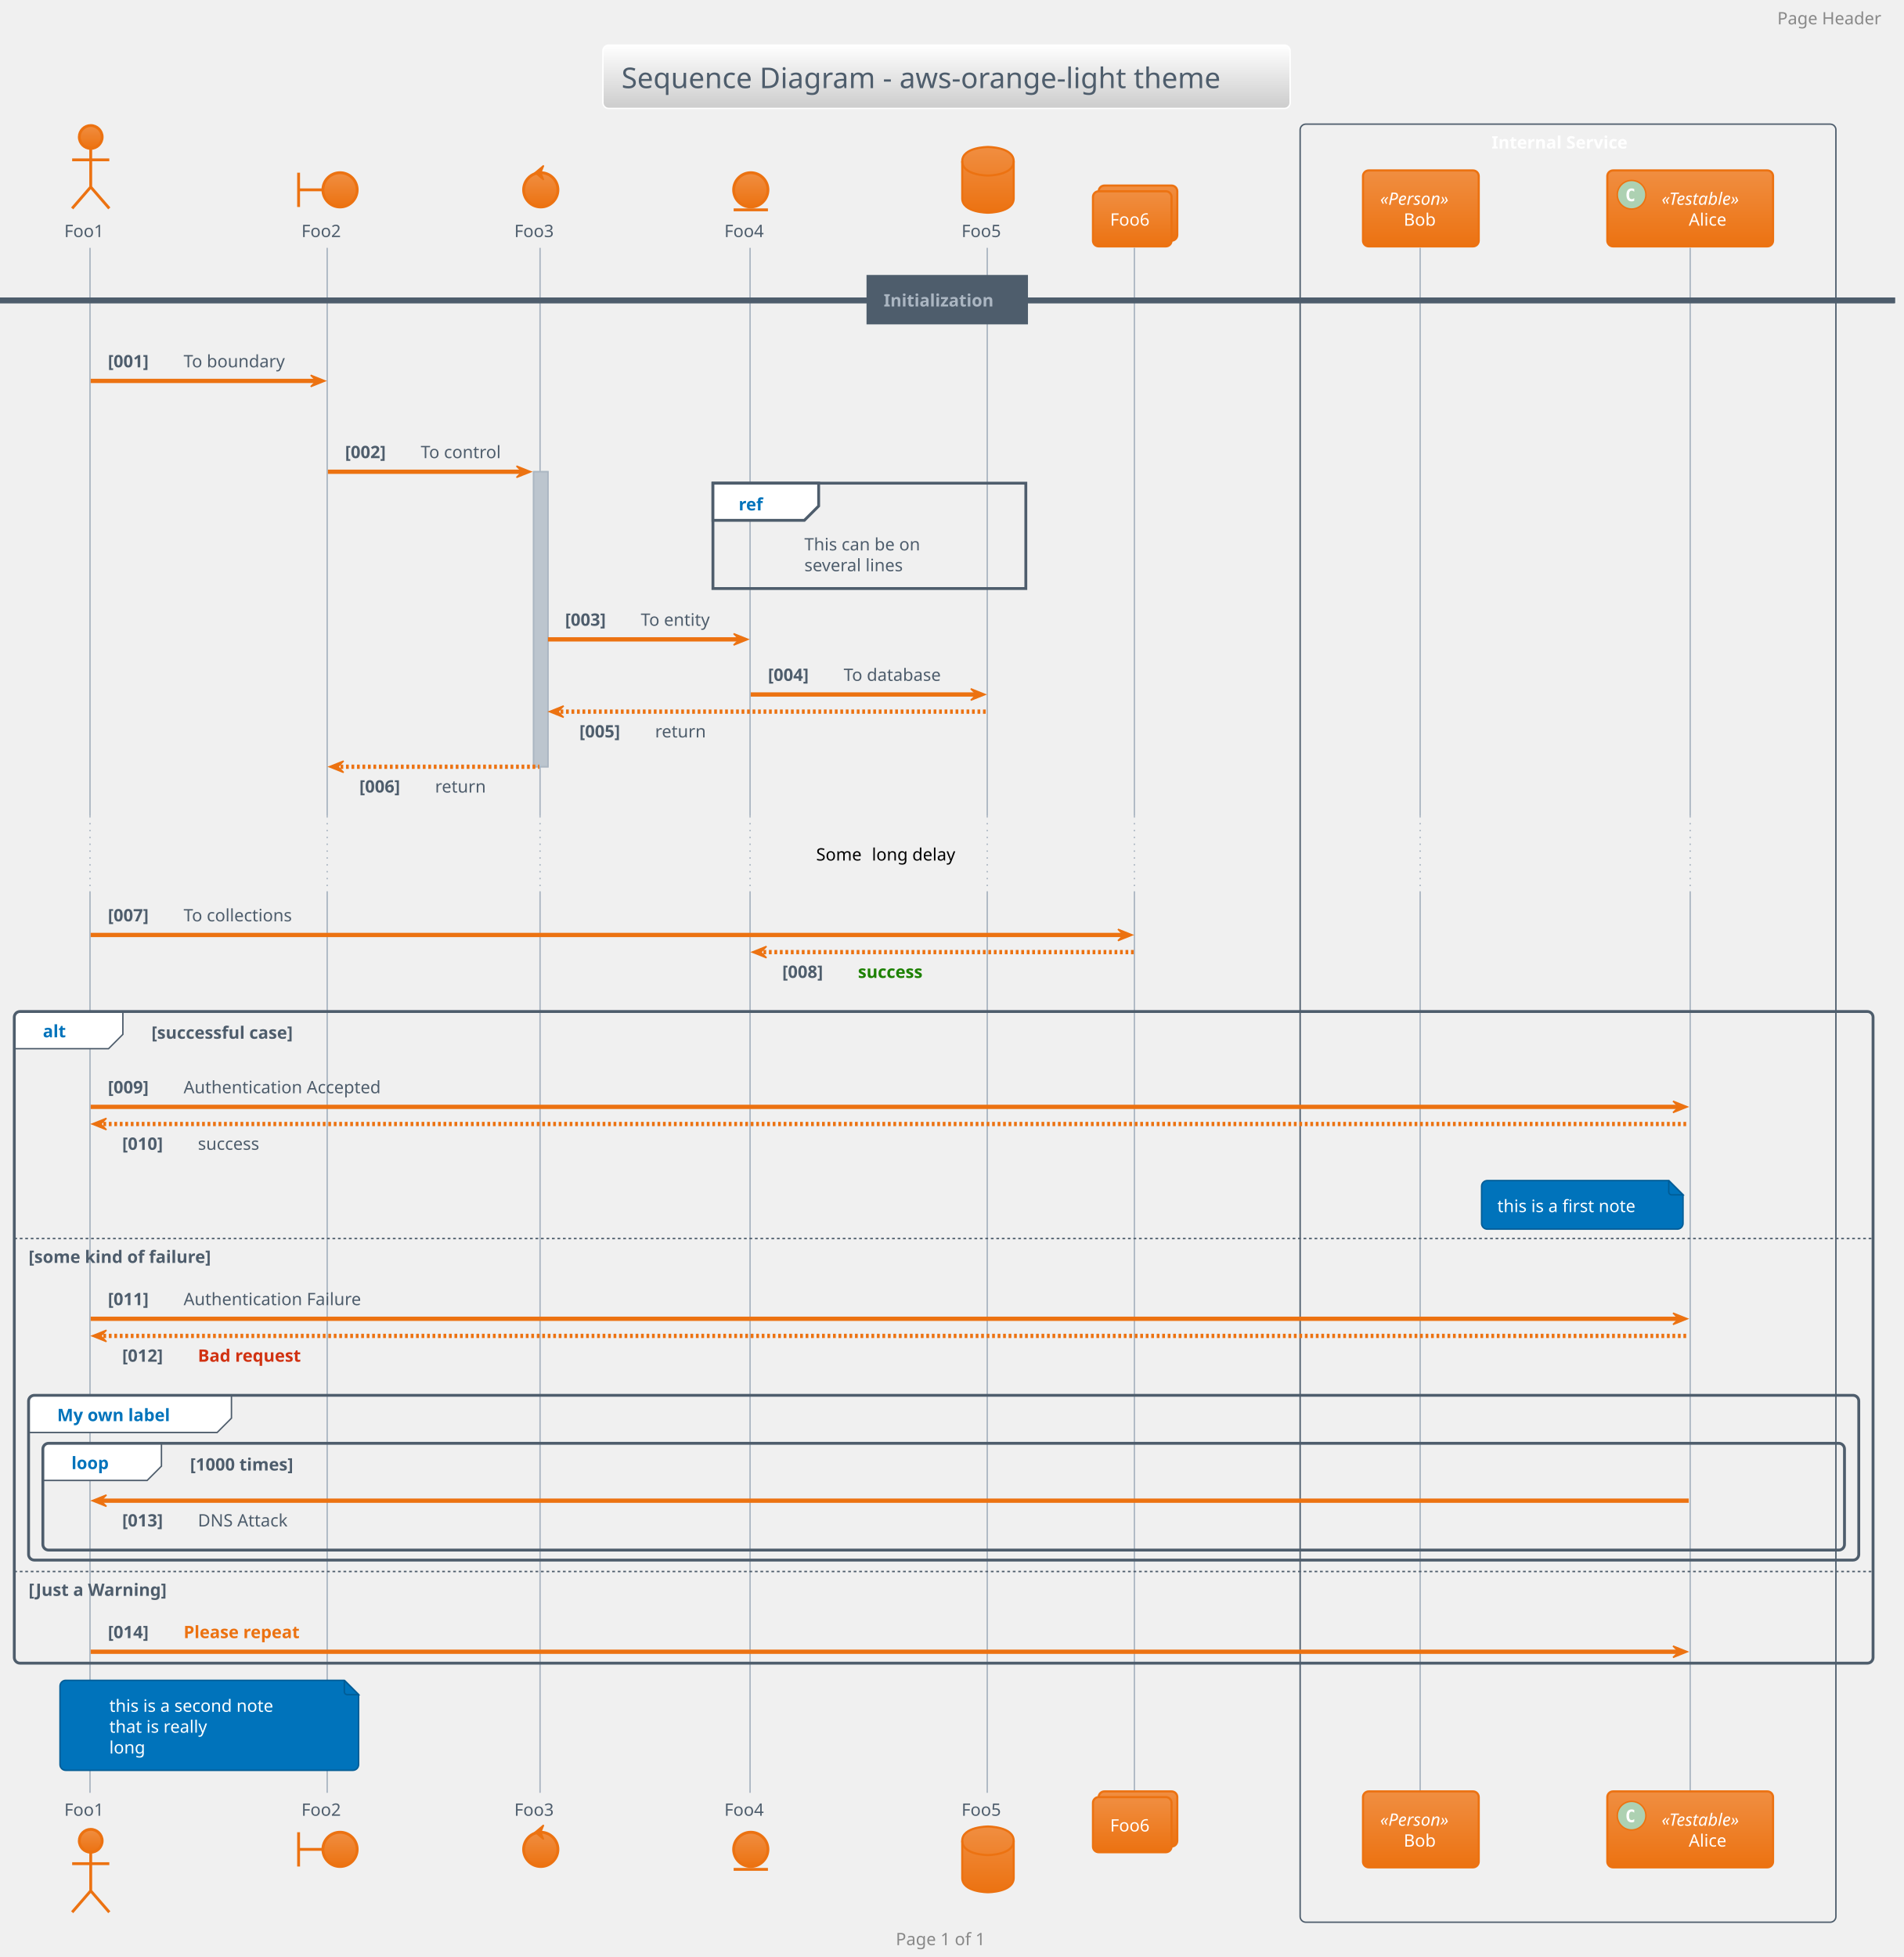
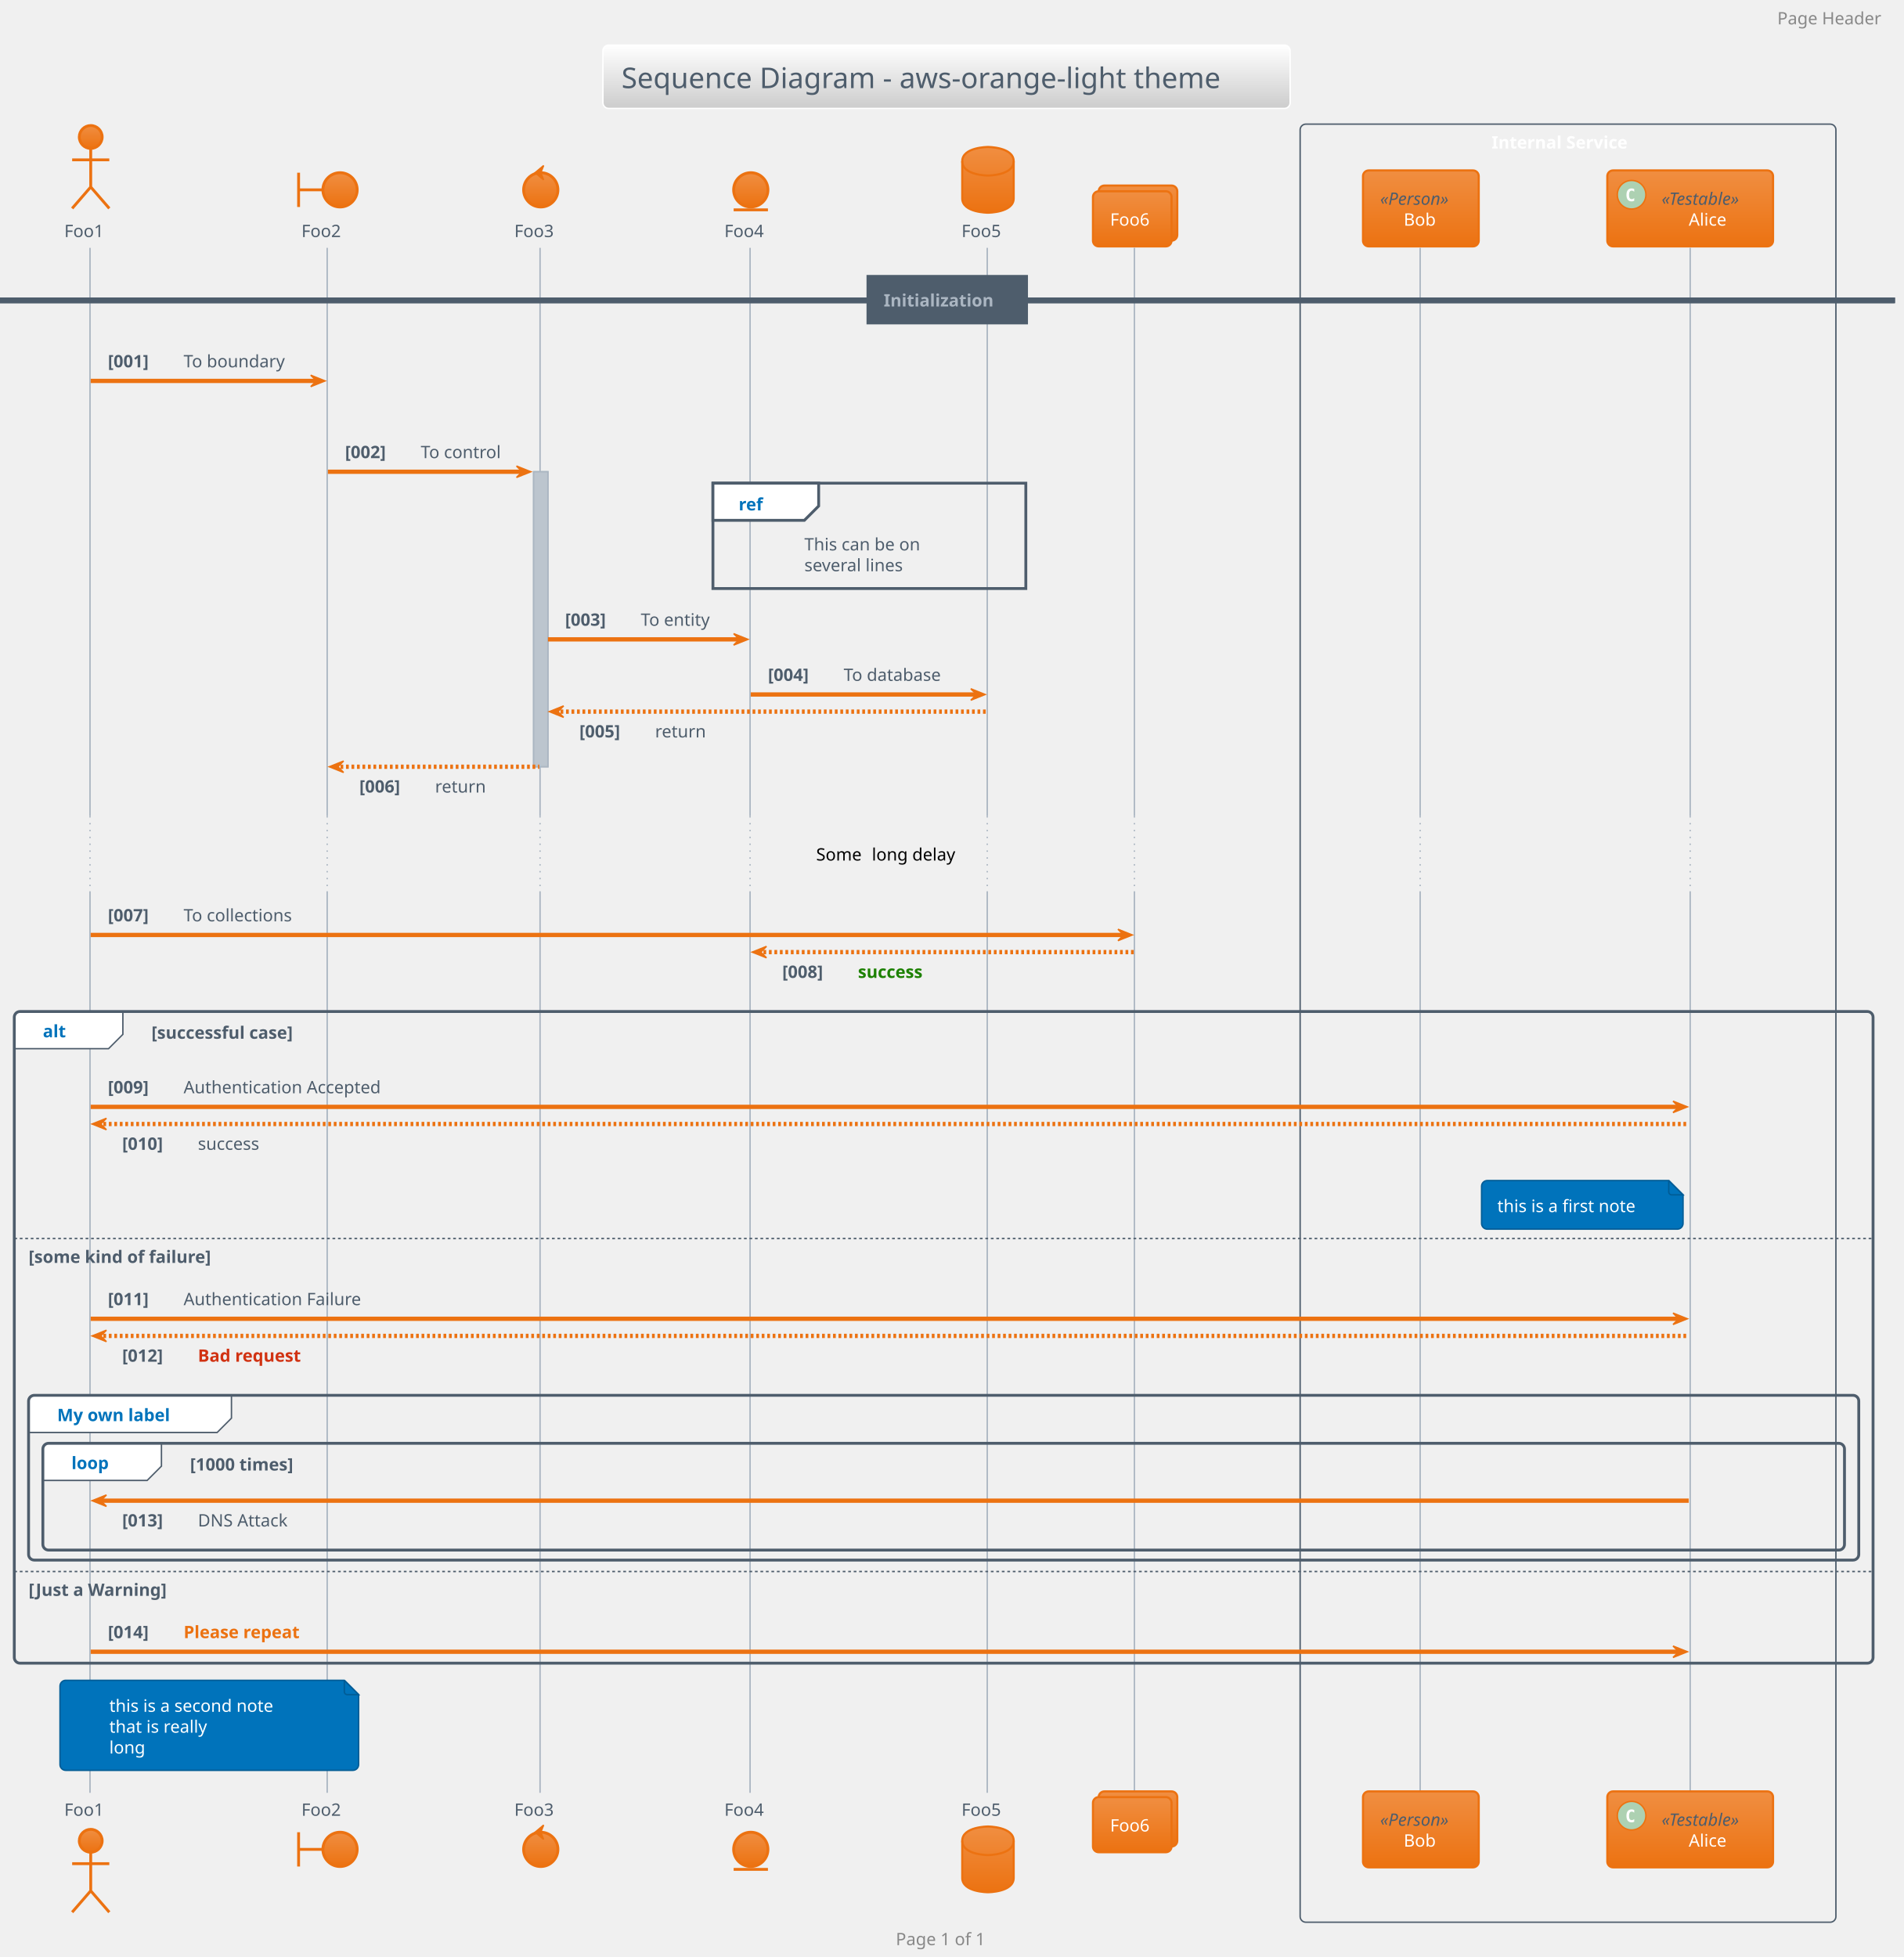
<svg xmlns="http://www.w3.org/2000/svg" contentScriptType="application/ecmascript" contentStyleType="text/css" height="1427.083px" preserveAspectRatio="none" style="width:1388px;height:1427px;background:#00000000;" version="1.1" viewBox="0 0 1388 1427" width="1388.542px" zoomAndPan="magnify">
  <defs>
-     <linearGradient id="g1sl1msc1lpid40" x1="50%" x2="50%" y1="0%" y2="100%">
+     <linearGradient id="g19fjz0ivobv1z0" x1="50%" x2="50%" y1="0%" y2="100%">
      <stop offset="0%" stop-color="#FFFFFF" />
      <stop offset="100%" stop-color="#CCCCCC" />
    </linearGradient>
-     <linearGradient id="g1sl1msc1lpid41" x1="50%" x2="50%" y1="0%" y2="100%">
+     <linearGradient id="g19fjz0ivobv1z1" x1="50%" x2="50%" y1="0%" y2="100%">
      <stop offset="0%" stop-color="#F08E41" />
      <stop offset="100%" stop-color="#EC7211" />
    </linearGradient>
  </defs>
  <g>
-     <rect fill="url(#g1sl1msc1lpid40)" height="46.153" rx="4.167" ry="4.167" style="stroke:#FFFFFF;stroke-width:1.042;" width="501.042" x="439.583" y="32.9" />
+     <rect fill="url(#g19fjz0ivobv1z0)" height="46.153" rx="4.167" ry="4.167" style="stroke:#FFFFFF;stroke-width:1.042;" width="501.042" x="439.583" y="32.9" />
    <text fill="#4E5D6C" font-family="Verdana" font-size="20.833" lengthAdjust="spacing" textLength="473.958" x="453.125" y="64.262">Sequence Diagram - aws-orange-light theme</text>
    <rect fill="none" height="1311.133" rx="4.167" ry="4.167" style="stroke:#4E5D6C;stroke-width:1.042;" width="390.625" x="947.917" y="90.511" />
    <text fill="#FFFFFF" font-family="Verdana" font-size="12.5" font-weight="bold" lengthAdjust="spacing" textLength="111.458" x="1087.5" y="108.287">Internal Service</text>
    <rect fill="#BCC5CE" height="215.108" style="stroke:#ABB6C2;stroke-width:1.042;" width="10.417" x="389.062" y="343.986" />
    <line style="stroke:#ABB6C2;stroke-width:1.042;" x1="65.625" x2="65.625" y1="180.703" y2="595.119" />
    <line style="stroke:#ABB6C2;stroke-width:1.042;stroke-dasharray:1.0,4.0;" x1="65.625" x2="65.625" y1="595.119" y2="649.894" />
    <line style="stroke:#ABB6C2;stroke-width:1.042;" x1="65.625" x2="65.625" y1="649.894" y2="1307.286" />
    <line style="stroke:#ABB6C2;stroke-width:1.042;" x1="238.542" x2="238.542" y1="180.703" y2="595.119" />
    <line style="stroke:#ABB6C2;stroke-width:1.042;stroke-dasharray:1.0,4.0;" x1="238.542" x2="238.542" y1="595.119" y2="649.894" />
    <line style="stroke:#ABB6C2;stroke-width:1.042;" x1="238.542" x2="238.542" y1="649.894" y2="1307.286" />
    <line style="stroke:#ABB6C2;stroke-width:1.042;" x1="393.75" x2="393.75" y1="180.703" y2="595.119" />
    <line style="stroke:#ABB6C2;stroke-width:1.042;stroke-dasharray:1.0,4.0;" x1="393.75" x2="393.75" y1="595.119" y2="649.894" />
    <line style="stroke:#ABB6C2;stroke-width:1.042;" x1="393.75" x2="393.75" y1="649.894" y2="1307.286" />
    <line style="stroke:#ABB6C2;stroke-width:1.042;" x1="546.875" x2="546.875" y1="180.703" y2="595.119" />
    <line style="stroke:#ABB6C2;stroke-width:1.042;stroke-dasharray:1.0,4.0;" x1="546.875" x2="546.875" y1="595.119" y2="649.894" />
    <line style="stroke:#ABB6C2;stroke-width:1.042;" x1="546.875" x2="546.875" y1="649.894" y2="1307.286" />
    <line style="stroke:#ABB6C2;stroke-width:1.042;" x1="719.792" x2="719.792" y1="180.703" y2="595.119" />
    <line style="stroke:#ABB6C2;stroke-width:1.042;stroke-dasharray:1.0,4.0;" x1="719.792" x2="719.792" y1="595.119" y2="649.894" />
    <line style="stroke:#ABB6C2;stroke-width:1.042;" x1="719.792" x2="719.792" y1="649.894" y2="1307.286" />
    <line style="stroke:#ABB6C2;stroke-width:1.042;" x1="827.083" x2="827.083" y1="180.703" y2="595.119" />
    <line style="stroke:#ABB6C2;stroke-width:1.042;stroke-dasharray:1.0,4.0;" x1="827.083" x2="827.083" y1="595.119" y2="649.894" />
    <line style="stroke:#ABB6C2;stroke-width:1.042;" x1="827.083" x2="827.083" y1="649.894" y2="1307.286" />
    <line style="stroke:#ABB6C2;stroke-width:1.042;" x1="1035.417" x2="1035.417" y1="180.703" y2="595.119" />
    <line style="stroke:#ABB6C2;stroke-width:1.042;stroke-dasharray:1.0,4.0;" x1="1035.417" x2="1035.417" y1="595.119" y2="649.894" />
    <line style="stroke:#ABB6C2;stroke-width:1.042;" x1="1035.417" x2="1035.417" y1="649.894" y2="1307.286" />
    <line style="stroke:#ABB6C2;stroke-width:1.042;" x1="1232.292" x2="1232.292" y1="180.703" y2="595.119" />
    <line style="stroke:#ABB6C2;stroke-width:1.042;stroke-dasharray:1.0,4.0;" x1="1232.292" x2="1232.292" y1="595.119" y2="649.894" />
    <line style="stroke:#ABB6C2;stroke-width:1.042;" x1="1232.292" x2="1232.292" y1="649.894" y2="1307.286" />
    <text fill="#4E5D6C" font-family="Verdana" font-size="12.5" lengthAdjust="spacing" textLength="32.292" x="46.875" y="172.87">Foo1</text>
-     <ellipse cx="66.146" cy="99.886" fill="url(#g1sl1msc1lpid41)" rx="8.333" ry="8.333" style="stroke:#EC7211;stroke-width:2.083;" />
+     <ellipse cx="66.146" cy="99.886" fill="url(#g19fjz0ivobv1z1)" rx="8.333" ry="8.333" style="stroke:#EC7211;stroke-width:2.083;" />
    <path d="M66.146,108.219 L66.146,136.344 M52.604,116.553 L79.688,116.553 M66.146,136.344 L52.604,151.969 M66.146,136.344 L79.688,151.969 " fill="none" style="stroke:#EC7211;stroke-width:2.083;" />
    <text fill="#4E5D6C" font-family="Verdana" font-size="12.5" lengthAdjust="spacing" textLength="32.292" x="46.875" y="1324.019">Foo1</text>
-     <ellipse cx="66.146" cy="1342.269" fill="url(#g1sl1msc1lpid41)" rx="8.333" ry="8.333" style="stroke:#EC7211;stroke-width:2.083;" />
+     <ellipse cx="66.146" cy="1342.269" fill="url(#g19fjz0ivobv1z1)" rx="8.333" ry="8.333" style="stroke:#EC7211;stroke-width:2.083;" />
    <path d="M66.146,1350.602 L66.146,1378.727 M52.604,1358.936 L79.688,1358.936 M66.146,1378.727 L52.604,1394.352 M66.146,1378.727 L79.688,1394.352 " fill="none" style="stroke:#EC7211;stroke-width:2.083;" />
    <text fill="#4E5D6C" font-family="Verdana" font-size="12.5" lengthAdjust="spacing" textLength="32.292" x="219.792" y="172.87">Foo2</text>
    <path d="M217.708,125.928 L217.708,150.928 M217.708,138.428 L235.417,138.428 " fill="none" style="stroke:#EC7211;stroke-width:2.083;" />
-     <ellipse cx="247.917" cy="138.428" fill="url(#g1sl1msc1lpid41)" rx="12.5" ry="12.5" style="stroke:#EC7211;stroke-width:2.083;" />
+     <ellipse cx="247.917" cy="138.428" fill="url(#g19fjz0ivobv1z1)" rx="12.5" ry="12.5" style="stroke:#EC7211;stroke-width:2.083;" />
    <text fill="#4E5D6C" font-family="Verdana" font-size="12.5" lengthAdjust="spacing" textLength="32.292" x="219.792" y="1324.019">Foo2</text>
    <path d="M217.708,1336.019 L217.708,1361.019 M217.708,1348.519 L235.417,1348.519 " fill="none" style="stroke:#EC7211;stroke-width:2.083;" />
-     <ellipse cx="247.917" cy="1348.519" fill="url(#g1sl1msc1lpid41)" rx="12.5" ry="12.5" style="stroke:#EC7211;stroke-width:2.083;" />
+     <ellipse cx="247.917" cy="1348.519" fill="url(#g19fjz0ivobv1z1)" rx="12.5" ry="12.5" style="stroke:#EC7211;stroke-width:2.083;" />
    <text fill="#4E5D6C" font-family="Verdana" font-size="12.5" lengthAdjust="spacing" textLength="32.292" x="375" y="172.87">Foo3</text>
-     <ellipse cx="394.271" cy="138.428" fill="url(#g1sl1msc1lpid41)" rx="12.5" ry="12.5" style="stroke:#EC7211;stroke-width:2.083;" />
+     <ellipse cx="394.271" cy="138.428" fill="url(#g19fjz0ivobv1z1)" rx="12.5" ry="12.5" style="stroke:#EC7211;stroke-width:2.083;" />
    <polygon fill="#EC7211" points="390.104,125.928,396.354,120.719,394.271,125.928,396.354,131.136,390.104,125.928" style="stroke:#EC7211;stroke-width:1.042;" />
    <text fill="#4E5D6C" font-family="Verdana" font-size="12.5" lengthAdjust="spacing" textLength="32.292" x="375" y="1324.019">Foo3</text>
-     <ellipse cx="394.271" cy="1348.519" fill="url(#g1sl1msc1lpid41)" rx="12.5" ry="12.5" style="stroke:#EC7211;stroke-width:2.083;" />
+     <ellipse cx="394.271" cy="1348.519" fill="url(#g19fjz0ivobv1z1)" rx="12.5" ry="12.5" style="stroke:#EC7211;stroke-width:2.083;" />
    <polygon fill="#EC7211" points="390.104,1336.019,396.354,1330.811,394.271,1336.019,396.354,1341.227,390.104,1336.019" style="stroke:#EC7211;stroke-width:1.042;" />
    <text fill="#4E5D6C" font-family="Verdana" font-size="12.5" lengthAdjust="spacing" textLength="32.292" x="528.125" y="172.87">Foo4</text>
-     <ellipse cx="547.396" cy="138.428" fill="url(#g1sl1msc1lpid41)" rx="12.5" ry="12.5" style="stroke:#EC7211;stroke-width:2.083;" />
+     <ellipse cx="547.396" cy="138.428" fill="url(#g19fjz0ivobv1z1)" rx="12.5" ry="12.5" style="stroke:#EC7211;stroke-width:2.083;" />
    <line style="stroke:#EC7211;stroke-width:2.083;" x1="534.896" x2="559.896" y1="153.011" y2="153.011" />
    <text fill="#4E5D6C" font-family="Verdana" font-size="12.5" lengthAdjust="spacing" textLength="32.292" x="528.125" y="1324.019">Foo4</text>
-     <ellipse cx="547.396" cy="1348.519" fill="url(#g1sl1msc1lpid41)" rx="12.5" ry="12.5" style="stroke:#EC7211;stroke-width:2.083;" />
+     <ellipse cx="547.396" cy="1348.519" fill="url(#g19fjz0ivobv1z1)" rx="12.5" ry="12.5" style="stroke:#EC7211;stroke-width:2.083;" />
    <line style="stroke:#EC7211;stroke-width:2.083;" x1="534.896" x2="559.896" y1="1363.102" y2="1363.102" />
    <text fill="#4E5D6C" font-family="Verdana" font-size="12.5" lengthAdjust="spacing" textLength="32.292" x="701.042" y="172.87">Foo5</text>
-     <path d="M701.562,117.594 C701.562,107.178 720.312,107.178 720.312,107.178 C720.312,107.178 739.062,107.178 739.062,117.594 L739.062,144.678 C739.062,155.094 720.312,155.094 720.312,155.094 C720.312,155.094 701.562,155.094 701.562,144.678 L701.562,117.594 " fill="url(#g1sl1msc1lpid41)" style="stroke:#EC7211;stroke-width:1.562;" />
+     <path d="M701.562,117.594 C701.562,107.178 720.312,107.178 720.312,107.178 C720.312,107.178 739.062,107.178 739.062,117.594 L739.062,144.678 C739.062,155.094 720.312,155.094 720.312,155.094 C720.312,155.094 701.562,155.094 701.562,144.678 L701.562,117.594 " fill="url(#g19fjz0ivobv1z1)" style="stroke:#EC7211;stroke-width:1.562;" />
    <path d="M701.562,117.594 C701.562,128.011 720.312,128.011 720.312,128.011 C720.312,128.011 739.062,128.011 739.062,117.594 " fill="none" style="stroke:#EC7211;stroke-width:1.562;" />
    <text fill="#4E5D6C" font-family="Verdana" font-size="12.5" lengthAdjust="spacing" textLength="32.292" x="701.042" y="1324.019">Foo5</text>
-     <path d="M701.562,1342.269 C701.562,1331.852 720.312,1331.852 720.312,1331.852 C720.312,1331.852 739.062,1331.852 739.062,1342.269 L739.062,1369.352 C739.062,1379.769 720.312,1379.769 720.312,1379.769 C720.312,1379.769 701.562,1379.769 701.562,1369.352 L701.562,1342.269 " fill="url(#g1sl1msc1lpid41)" style="stroke:#EC7211;stroke-width:1.562;" />
+     <path d="M701.562,1342.269 C701.562,1331.852 720.312,1331.852 720.312,1331.852 C720.312,1331.852 739.062,1331.852 739.062,1342.269 L739.062,1369.352 C739.062,1379.769 720.312,1379.769 720.312,1379.769 C720.312,1379.769 701.562,1379.769 701.562,1369.352 L701.562,1342.269 " fill="url(#g19fjz0ivobv1z1)" style="stroke:#EC7211;stroke-width:1.562;" />
    <path d="M701.562,1342.269 C701.562,1352.686 720.312,1352.686 720.312,1352.686 C720.312,1352.686 739.062,1352.686 739.062,1342.269 " fill="none" style="stroke:#EC7211;stroke-width:1.562;" />
-     <rect fill="url(#g1sl1msc1lpid41)" height="40.192" rx="4.167" ry="4.167" style="stroke:#EC7211;stroke-width:1.562;" width="57.292" x="801.042" y="135.303" />
-     <rect fill="url(#g1sl1msc1lpid41)" height="40.192" rx="4.167" ry="4.167" style="stroke:#EC7211;stroke-width:1.562;" width="57.292" x="796.875" y="139.469" />
+     <rect fill="url(#g19fjz0ivobv1z1)" height="40.192" rx="4.167" ry="4.167" style="stroke:#EC7211;stroke-width:1.562;" width="57.292" x="801.042" y="135.303" />
+     <rect fill="url(#g19fjz0ivobv1z1)" height="40.192" rx="4.167" ry="4.167" style="stroke:#EC7211;stroke-width:1.562;" width="57.292" x="796.875" y="139.469" />
    <text fill="#FFFFFF" font-family="Verdana" font-size="12.5" lengthAdjust="spacing" textLength="32.292" x="809.375" y="164.536">Foo6</text>
-     <rect fill="url(#g1sl1msc1lpid41)" height="40.192" rx="4.167" ry="4.167" style="stroke:#EC7211;stroke-width:1.562;" width="57.292" x="801.042" y="1306.244" />
-     <rect fill="url(#g1sl1msc1lpid41)" height="40.192" rx="4.167" ry="4.167" style="stroke:#EC7211;stroke-width:1.562;" width="57.292" x="796.875" y="1310.411" />
+     <rect fill="url(#g19fjz0ivobv1z1)" height="40.192" rx="4.167" ry="4.167" style="stroke:#EC7211;stroke-width:1.562;" width="57.292" x="801.042" y="1306.244" />
+     <rect fill="url(#g19fjz0ivobv1z1)" height="40.192" rx="4.167" ry="4.167" style="stroke:#EC7211;stroke-width:1.562;" width="57.292" x="796.875" y="1310.411" />
    <text fill="#FFFFFF" font-family="Verdana" font-size="12.5" lengthAdjust="spacing" textLength="32.292" x="809.375" y="1335.478">Foo6</text>
-     <rect fill="url(#g1sl1msc1lpid41)" height="55.383" rx="4.167" ry="4.167" style="stroke:#EC7211;stroke-width:1.562;" width="84.375" x="993.75" y="124.278" />
-     <text fill="#FFFFFF" font-family="Verdana" font-size="12.5" font-style="italic" lengthAdjust="spacing" textLength="59.375" x="1006.25" y="149.345">«Person»</text>
+     <rect fill="url(#g19fjz0ivobv1z1)" height="55.383" rx="4.167" ry="4.167" style="stroke:#EC7211;stroke-width:1.562;" width="84.375" x="993.75" y="124.278" />
+     <text fill="#4E5D6C" font-family="Verdana" font-size="12.5" font-style="italic" lengthAdjust="spacing" textLength="59.375" x="1006.25" y="149.345">«Person»</text>
    <text fill="#FFFFFF" font-family="Verdana" font-size="12.5" lengthAdjust="spacing" textLength="25" x="1023.438" y="164.536">Bob</text>
-     <rect fill="url(#g1sl1msc1lpid41)" height="55.383" rx="4.167" ry="4.167" style="stroke:#EC7211;stroke-width:1.562;" width="84.375" x="993.75" y="1306.244" />
-     <text fill="#FFFFFF" font-family="Verdana" font-size="12.5" font-style="italic" lengthAdjust="spacing" textLength="59.375" x="1006.25" y="1331.311">«Person»</text>
+     <rect fill="url(#g19fjz0ivobv1z1)" height="55.383" rx="4.167" ry="4.167" style="stroke:#EC7211;stroke-width:1.562;" width="84.375" x="993.75" y="1306.244" />
+     <text fill="#4E5D6C" font-family="Verdana" font-size="12.5" font-style="italic" lengthAdjust="spacing" textLength="59.375" x="1006.25" y="1331.311">«Person»</text>
    <text fill="#FFFFFF" font-family="Verdana" font-size="12.5" lengthAdjust="spacing" textLength="25" x="1023.438" y="1346.503">Bob</text>
-     <rect fill="url(#g1sl1msc1lpid41)" height="55.383" rx="4.167" ry="4.167" style="stroke:#EC7211;stroke-width:1.562;" width="120.833" x="1171.875" y="124.278" />
+     <rect fill="url(#g19fjz0ivobv1z1)" height="55.383" rx="4.167" ry="4.167" style="stroke:#EC7211;stroke-width:1.562;" width="120.833" x="1171.875" y="124.278" />
    <ellipse cx="1189.583" cy="141.986" fill="#ADD1B2" rx="10.417" ry="10.417" style="stroke:#EC7211;stroke-width:1.042;" />
    <path d="M1191.488,146.413 Q1191.064,146.625 1190.592,146.739 Q1190.12,146.853 1189.616,146.853 Q1187.76,146.853 1186.784,145.648 Q1185.824,144.428 1185.824,142.133 Q1185.824,139.821 1186.784,138.617 Q1187.76,137.396 1189.616,137.396 Q1190.12,137.396 1190.592,137.51 Q1191.081,137.608 1191.488,137.836 L1191.488,139.838 Q1191.032,139.415 1190.592,139.219 Q1190.153,139.008 1189.697,139.008 Q1188.704,139.008 1188.2,139.805 Q1187.695,140.586 1187.695,142.133 Q1187.695,143.662 1188.2,144.444 Q1188.704,145.225 1189.697,145.225 Q1190.153,145.225 1190.592,145.03 Q1191.032,144.834 1191.488,144.411 L1191.488,146.413 Z " fill="#FFFFFF" />
-     <text fill="#FFFFFF" font-family="Verdana" font-size="12.5" font-style="italic" lengthAdjust="spacing" textLength="68.75" x="1211.458" y="149.345">«Testable»</text>
+     <text fill="#4E5D6C" font-family="Verdana" font-size="12.5" font-style="italic" lengthAdjust="spacing" textLength="68.75" x="1211.458" y="149.345">«Testable»</text>
    <text fill="#FFFFFF" font-family="Verdana" font-size="12.5" lengthAdjust="spacing" textLength="29.167" x="1231.25" y="164.536">Alice</text>
-     <rect fill="url(#g1sl1msc1lpid41)" height="55.383" rx="4.167" ry="4.167" style="stroke:#EC7211;stroke-width:1.562;" width="120.833" x="1171.875" y="1306.244" />
+     <rect fill="url(#g19fjz0ivobv1z1)" height="55.383" rx="4.167" ry="4.167" style="stroke:#EC7211;stroke-width:1.562;" width="120.833" x="1171.875" y="1306.244" />
    <ellipse cx="1189.583" cy="1323.952" fill="#ADD1B2" rx="10.417" ry="10.417" style="stroke:#EC7211;stroke-width:1.042;" />
    <path d="M1191.488,1328.379 Q1191.064,1328.591 1190.592,1328.705 Q1190.12,1328.819 1189.616,1328.819 Q1187.76,1328.819 1186.784,1327.614 Q1185.824,1326.394 1185.824,1324.099 Q1185.824,1321.787 1186.784,1320.583 Q1187.76,1319.362 1189.616,1319.362 Q1190.12,1319.362 1190.592,1319.476 Q1191.081,1319.574 1191.488,1319.802 L1191.488,1321.804 Q1191.032,1321.381 1190.592,1321.185 Q1190.153,1320.974 1189.697,1320.974 Q1188.704,1320.974 1188.2,1321.771 Q1187.695,1322.553 1187.695,1324.099 Q1187.695,1325.629 1188.2,1326.41 Q1188.704,1327.191 1189.697,1327.191 Q1190.153,1327.191 1190.592,1326.996 Q1191.032,1326.801 1191.488,1326.377 L1191.488,1328.379 Z " fill="#FFFFFF" />
-     <text fill="#FFFFFF" font-family="Verdana" font-size="12.5" font-style="italic" lengthAdjust="spacing" textLength="68.75" x="1211.458" y="1331.311">«Testable»</text>
+     <text fill="#4E5D6C" font-family="Verdana" font-size="12.5" font-style="italic" lengthAdjust="spacing" textLength="68.75" x="1211.458" y="1331.311">«Testable»</text>
    <text fill="#FFFFFF" font-family="Verdana" font-size="12.5" lengthAdjust="spacing" textLength="29.167" x="1231.25" y="1346.503">Alice</text>
    <rect fill="#BCC5CE" height="215.108" style="stroke:#ABB6C2;stroke-width:1.042;" width="10.417" x="389.062" y="343.986" />
    <rect fill="#4E5D6C" height="3.125" style="stroke:#4E5D6C;stroke-width:1.042;" width="1381.25" x="0" y="217.465" />
    <line style="stroke:#4E5D6C;stroke-width:1.042;" x1="0" x2="1381.25" y1="217.465" y2="217.465" />
    <line style="stroke:#4E5D6C;stroke-width:1.042;" x1="0" x2="1381.25" y1="220.59" y2="220.59" />
    <rect fill="#4E5D6C" height="33.942" style="stroke:#4E5D6C;stroke-width:2.083;" width="115.625" x="632.812" y="201.536" />
    <text fill="#ABB6C2" font-family="Verdana" font-size="12.5" font-weight="bold" lengthAdjust="spacing" textLength="86.458" x="644.271" y="223.478">Initialization</text>
    <polygon fill="#EC7211" points="226.562,273.586,236.979,277.753,226.562,281.919,230.729,277.753" style="stroke:#EC7211;stroke-width:1.042;" />
    <line style="stroke:#EC7211;stroke-width:3.125;" x1="66.146" x2="232.812" y1="277.753" y2="277.753" />
    <text fill="#4E5D6C" font-family="Verdana" font-size="12.5" font-weight="bold" lengthAdjust="spacing" textLength="40.625" x="78.646" y="267.837">[001]</text>
    <text fill="#4E5D6C" font-family="Verdana" font-size="12.5" lengthAdjust="spacing" textLength="82.292" x="133.854" y="267.837">To boundary</text>
    <polygon fill="#EC7211" points="376.562,339.819,386.979,343.986,376.562,348.153,380.729,343.986" style="stroke:#EC7211;stroke-width:1.042;" />
    <line style="stroke:#EC7211;stroke-width:3.125;" x1="239.062" x2="382.812" y1="343.986" y2="343.986" />
    <text fill="#4E5D6C" font-family="Verdana" font-size="12.5" font-weight="bold" lengthAdjust="spacing" textLength="40.625" x="251.562" y="334.07">[002]</text>
    <text fill="#4E5D6C" font-family="Verdana" font-size="12.5" lengthAdjust="spacing" textLength="64.583" x="306.771" y="334.07">To control</text>
    <rect height="76.825" style="stroke:#4E5D6C;stroke-width:2.083;fill:none;" width="228.125" x="519.792" y="352.319" />
    <polygon fill="#FFFFFF" points="519.792,352.319,596.875,352.319,596.875,368.986,586.458,379.403,519.792,379.403,519.792,352.319" style="stroke:#4E5D6C;stroke-width:2.083;" />
    <text fill="#0073BB" font-family="Verdana" font-size="12.5" font-weight="bold" lengthAdjust="spacing" textLength="19.792" x="538.542" y="372.178">ref</text>
    <text fill="#4E5D6C" font-family="Verdana" font-size="12.5" lengthAdjust="spacing" textLength="94.792" x="586.458" y="401.345">This can be on</text>
    <text fill="#4E5D6C" font-family="Verdana" font-size="12.5" lengthAdjust="spacing" textLength="82.292" x="586.458" y="416.536">several lines</text>
    <polygon fill="#EC7211" points="534.896,462.044,545.312,466.211,534.896,470.378,539.062,466.211" style="stroke:#EC7211;stroke-width:1.042;" />
    <line style="stroke:#EC7211;stroke-width:3.125;" x1="399.479" x2="541.146" y1="466.211" y2="466.211" />
    <text fill="#4E5D6C" font-family="Verdana" font-size="12.5" font-weight="bold" lengthAdjust="spacing" textLength="40.625" x="411.979" y="456.295">[003]</text>
    <text fill="#4E5D6C" font-family="Verdana" font-size="12.5" lengthAdjust="spacing" textLength="57.292" x="467.188" y="456.295">To entity</text>
    <polygon fill="#EC7211" points="707.812,502.236,718.229,506.403,707.812,510.569,711.979,506.403" style="stroke:#EC7211;stroke-width:1.042;" />
    <line style="stroke:#EC7211;stroke-width:3.125;" x1="547.396" x2="714.062" y1="506.403" y2="506.403" />
    <text fill="#4E5D6C" font-family="Verdana" font-size="12.5" font-weight="bold" lengthAdjust="spacing" textLength="40.625" x="559.896" y="496.486">[004]</text>
    <text fill="#4E5D6C" font-family="Verdana" font-size="12.5" lengthAdjust="spacing" textLength="82.292" x="615.104" y="496.486">To database</text>
    <polygon fill="#EC7211" points="410.938,514.736,400.521,518.903,410.938,523.069,406.771,518.903" style="stroke:#EC7211;stroke-width:1.042;" />
    <line style="stroke:#EC7211;stroke-width:3.125;stroke-dasharray:2.0,2.0;" x1="404.688" x2="719.271" y1="518.903" y2="518.903" />
    <text fill="#4E5D6C" font-family="Verdana" font-size="12.5" font-weight="bold" lengthAdjust="spacing" textLength="40.625" x="422.396" y="537.72">[005]</text>
    <text fill="#4E5D6C" font-family="Verdana" font-size="12.5" lengthAdjust="spacing" textLength="40.625" x="477.604" y="537.72">return</text>
    <polygon fill="#EC7211" points="250.521,554.928,240.104,559.094,250.521,563.261,246.354,559.094" style="stroke:#EC7211;stroke-width:1.042;" />
    <line style="stroke:#EC7211;stroke-width:3.125;stroke-dasharray:2.0,2.0;" x1="244.271" x2="393.229" y1="559.094" y2="559.094" />
    <text fill="#4E5D6C" font-family="Verdana" font-size="12.5" font-weight="bold" lengthAdjust="spacing" textLength="40.625" x="261.979" y="577.911">[006]</text>
    <text fill="#4E5D6C" font-family="Verdana" font-size="12.5" lengthAdjust="spacing" textLength="40.625" x="317.188" y="577.911">return</text>
    <text fill="#000000" font-family="Verdana" font-size="12.5" lengthAdjust="spacing" textLength="36.458" x="595.052" y="627.478">Some</text>
    <text fill="#000000" font-family="Verdana" font-size="12.5" lengthAdjust="spacing" textLength="67.708" x="635.677" y="627.478">long delay</text>
    <text fill="#000000" font-family="Verdana" font-size="12.5" lengthAdjust="spacing" textLength="0" x="707.552" y="627.478" />
    <polygon fill="#EC7211" points="815.104,677.586,825.521,681.753,815.104,685.919,819.271,681.753" style="stroke:#EC7211;stroke-width:1.042;" />
    <line style="stroke:#EC7211;stroke-width:3.125;" x1="66.146" x2="821.354" y1="681.753" y2="681.753" />
    <text fill="#4E5D6C" font-family="Verdana" font-size="12.5" font-weight="bold" lengthAdjust="spacing" textLength="40.625" x="78.646" y="671.836">[007]</text>
    <text fill="#4E5D6C" font-family="Verdana" font-size="12.5" lengthAdjust="spacing" textLength="87.5" x="133.854" y="671.836">To collections</text>
    <polygon fill="#EC7211" points="558.854,690.086,548.438,694.253,558.854,698.419,554.688,694.253" style="stroke:#EC7211;stroke-width:1.042;" />
    <line style="stroke:#EC7211;stroke-width:3.125;stroke-dasharray:2.0,2.0;" x1="552.604" x2="826.562" y1="694.253" y2="694.253" />
    <text fill="#4E5D6C" font-family="Verdana" font-size="12.5" font-weight="bold" lengthAdjust="spacing" textLength="40.625" x="570.312" y="713.07">[008]</text>
    <text fill="#1D8102" font-family="Verdana" font-size="12.5" font-weight="bold" lengthAdjust="spacing" textLength="53.125" x="625.521" y="713.07">success</text>
    <path d="M14.583,737.569 L89.583,737.569 L89.583,754.236 L79.167,764.653 L10.417,764.653 L10.417,741.736 " fill="#FFFFFF" style="stroke:#4E5D6C;stroke-width:1.042;" />
    <rect fill="none" height="475.183" rx="4.167" ry="4.167" style="stroke:#4E5D6C;stroke-width:2.083;" width="1355.208" x="10.417" y="737.569" />
    <text fill="#0073BB" font-family="Verdana" font-size="12.5" font-weight="bold" lengthAdjust="spacing" textLength="17.708" x="31.25" y="756.386">alt</text>
    <text fill="#4E5D6C" font-family="Verdana" font-size="12.5" font-weight="bold" lengthAdjust="spacing" textLength="118.75" x="110.417" y="757.428">[successful case]</text>
    <polygon fill="#EC7211" points="1219.792,802.936,1230.208,807.102,1219.792,811.269,1223.958,807.102" style="stroke:#EC7211;stroke-width:1.042;" />
    <line style="stroke:#EC7211;stroke-width:3.125;" x1="66.146" x2="1226.042" y1="807.102" y2="807.102" />
    <text fill="#4E5D6C" font-family="Verdana" font-size="12.5" font-weight="bold" lengthAdjust="spacing" textLength="40.625" x="78.646" y="797.186">[009]</text>
    <text fill="#4E5D6C" font-family="Verdana" font-size="12.5" lengthAdjust="spacing" textLength="158.333" x="133.854" y="797.186">Authentication Accepted</text>
    <polygon fill="#EC7211" points="77.604,815.436,67.188,819.602,77.604,823.769,73.438,819.602" style="stroke:#EC7211;stroke-width:1.042;" />
    <line style="stroke:#EC7211;stroke-width:3.125;stroke-dasharray:2.0,2.0;" x1="71.354" x2="1231.25" y1="819.602" y2="819.602" />
    <text fill="#4E5D6C" font-family="Verdana" font-size="12.5" font-weight="bold" lengthAdjust="spacing" textLength="40.625" x="89.062" y="838.42">[010]</text>
    <text fill="#4E5D6C" font-family="Verdana" font-size="12.5" lengthAdjust="spacing" textLength="51.042" x="144.271" y="838.42">success</text>
    <path d="M1080.208,865.002 L1080.208,892.086 A4.167,4.167 0 0 0 1084.375,896.252 L1222.917,896.252 A4.167,4.167 0 0 0 1227.083,892.086 L1227.083,871.252 L1216.667,860.836 L1084.375,860.836 A4.167,4.167 0 0 0 1080.208,865.002 " fill="#0073BB" style="stroke:#005C96;stroke-width:1.042;" />
    <path d="M1216.667,860.836 L1216.667,869.169 A2.083,2.083 0 0 0 1218.75,871.252 L1227.083,871.252 L1216.667,860.836 " fill="#0073BB" style="stroke:#005C96;stroke-width:1.042;" />
    <text fill="#FFFFFF" font-family="Verdana" font-size="12.5" lengthAdjust="spacing" textLength="114.583" x="1091.667" y="883.82">this is a first note</text>
    <line style="stroke:#4E5D6C;stroke-width:1.042;stroke-dasharray:2.0,2.0;" x1="10.417" x2="1365.625" y1="903.111" y2="903.111" />
    <text fill="#4E5D6C" font-family="Verdana" font-size="12.5" font-weight="bold" lengthAdjust="spacing" textLength="148.958" x="20.833" y="920.886">[some kind of failure]</text>
    <polygon fill="#EC7211" points="1219.792,957.452,1230.208,961.619,1219.792,965.786,1223.958,961.619" style="stroke:#EC7211;stroke-width:1.042;" />
    <line style="stroke:#EC7211;stroke-width:3.125;" x1="66.146" x2="1226.042" y1="961.619" y2="961.619" />
    <text fill="#4E5D6C" font-family="Verdana" font-size="12.5" font-weight="bold" lengthAdjust="spacing" textLength="40.625" x="78.646" y="951.703">[011]</text>
    <text fill="#4E5D6C" font-family="Verdana" font-size="12.5" lengthAdjust="spacing" textLength="142.708" x="133.854" y="951.703">Authentication Failure</text>
    <polygon fill="#EC7211" points="77.604,969.952,67.188,974.119,77.604,978.286,73.438,974.119" style="stroke:#EC7211;stroke-width:1.042;" />
    <line style="stroke:#EC7211;stroke-width:3.125;stroke-dasharray:2.0,2.0;" x1="71.354" x2="1231.25" y1="974.119" y2="974.119" />
    <text fill="#4E5D6C" font-family="Verdana" font-size="12.5" font-weight="bold" lengthAdjust="spacing" textLength="40.625" x="89.062" y="992.936">[012]</text>
    <text fill="#D13212" font-family="Verdana" font-size="12.5" font-weight="bold" lengthAdjust="spacing" textLength="82.292" x="144.271" y="992.936">Bad request</text>
    <path d="M25,1017.436 L168.75,1017.436 L168.75,1034.102 L158.333,1044.519 L20.833,1044.519 L20.833,1021.602 " fill="#FFFFFF" style="stroke:#4E5D6C;stroke-width:1.042;" />
    <rect fill="none" height="120.142" rx="4.167" ry="4.167" style="stroke:#4E5D6C;stroke-width:2.083;" width="1334.375" x="20.833" y="1017.436" />
    <text fill="#0073BB" font-family="Verdana" font-size="12.5" font-weight="bold" lengthAdjust="spacing" textLength="90.625" x="41.667" y="1036.253">My own label</text>
    <path d="M35.417,1052.419 L117.708,1052.419 L117.708,1069.086 L107.292,1079.502 L31.25,1079.502 L31.25,1056.586 " fill="#FFFFFF" style="stroke:#4E5D6C;stroke-width:1.042;" />
    <rect fill="none" height="77.867" rx="4.167" ry="4.167" style="stroke:#4E5D6C;stroke-width:2.083;" width="1313.542" x="31.25" y="1052.419" />
    <text fill="#0073BB" font-family="Verdana" font-size="12.5" font-weight="bold" lengthAdjust="spacing" textLength="29.167" x="52.083" y="1071.236">loop</text>
    <text fill="#4E5D6C" font-family="Verdana" font-size="12.5" font-weight="bold" lengthAdjust="spacing" textLength="91.667" x="138.542" y="1072.278">[1000 times]</text>
    <polygon fill="#EC7211" points="77.604,1090.094,67.188,1094.261,77.604,1098.427,73.438,1094.261" style="stroke:#EC7211;stroke-width:1.042;" />
    <line style="stroke:#EC7211;stroke-width:3.125;" x1="71.354" x2="1231.25" y1="1094.261" y2="1094.261" />
    <text fill="#4E5D6C" font-family="Verdana" font-size="12.5" font-weight="bold" lengthAdjust="spacing" textLength="40.625" x="89.062" y="1113.078">[013]</text>
    <text fill="#4E5D6C" font-family="Verdana" font-size="12.5" lengthAdjust="spacing" textLength="71.875" x="144.271" y="1113.078">DNS Attack</text>
    <line style="stroke:#4E5D6C;stroke-width:1.042;stroke-dasharray:2.0,2.0;" x1="10.417" x2="1365.625" y1="1145.911" y2="1145.911" />
    <text fill="#4E5D6C" font-family="Verdana" font-size="12.5" font-weight="bold" lengthAdjust="spacing" textLength="115.625" x="20.833" y="1163.686">[Just a Warning]</text>
    <polygon fill="#EC7211" points="1219.792,1200.252,1230.208,1204.419,1219.792,1208.586,1223.958,1204.419" style="stroke:#EC7211;stroke-width:1.042;" />
    <line style="stroke:#EC7211;stroke-width:3.125;" x1="66.146" x2="1226.042" y1="1204.419" y2="1204.419" />
    <text fill="#4E5D6C" font-family="Verdana" font-size="12.5" font-weight="bold" lengthAdjust="spacing" textLength="40.625" x="78.646" y="1194.503">[014]</text>
    <text fill="#EC7211" font-family="Verdana" font-size="12.5" font-weight="bold" lengthAdjust="spacing" textLength="94.792" x="133.854" y="1194.503">Please repeat</text>
    <path d="M43.75,1229.419 L43.75,1286.711 A4.167,4.167 0 0 0 47.917,1290.877 L257.292,1290.877 A4.167,4.167 0 0 0 261.458,1286.711 L261.458,1235.669 L251.042,1225.252 L47.917,1225.252 A4.167,4.167 0 0 0 43.75,1229.419 " fill="#0073BB" style="stroke:#005C96;stroke-width:1.042;" />
    <path d="M251.042,1225.252 L251.042,1233.586 A2.083,2.083 0 0 0 253.125,1235.669 L261.458,1235.669 L251.042,1225.252 " fill="#0073BB" style="stroke:#005C96;stroke-width:1.042;" />
    <text fill="#FFFFFF" font-family="Verdana" font-size="12.5" lengthAdjust="spacing" textLength="136.458" x="79.688" y="1248.236">this is a second note</text>
    <text fill="#FFFFFF" font-family="Verdana" font-size="12.5" lengthAdjust="spacing" textLength="81.25" x="79.688" y="1263.428">that is really</text>
    <text fill="#FFFFFF" font-family="Verdana" font-size="12.5" lengthAdjust="spacing" textLength="28.125" x="79.688" y="1278.619">long</text>
    <text fill="#888888" font-family="Verdana" font-size="12.5" lengthAdjust="spacing" textLength="85.417" x="1295.833" y="17.776">Page Header</text>
    <text fill="#888888" font-family="Verdana" font-size="12.5" lengthAdjust="spacing" textLength="75" x="653.125" y="1418.378">Page 1 of 1</text>
  </g>
</svg>
